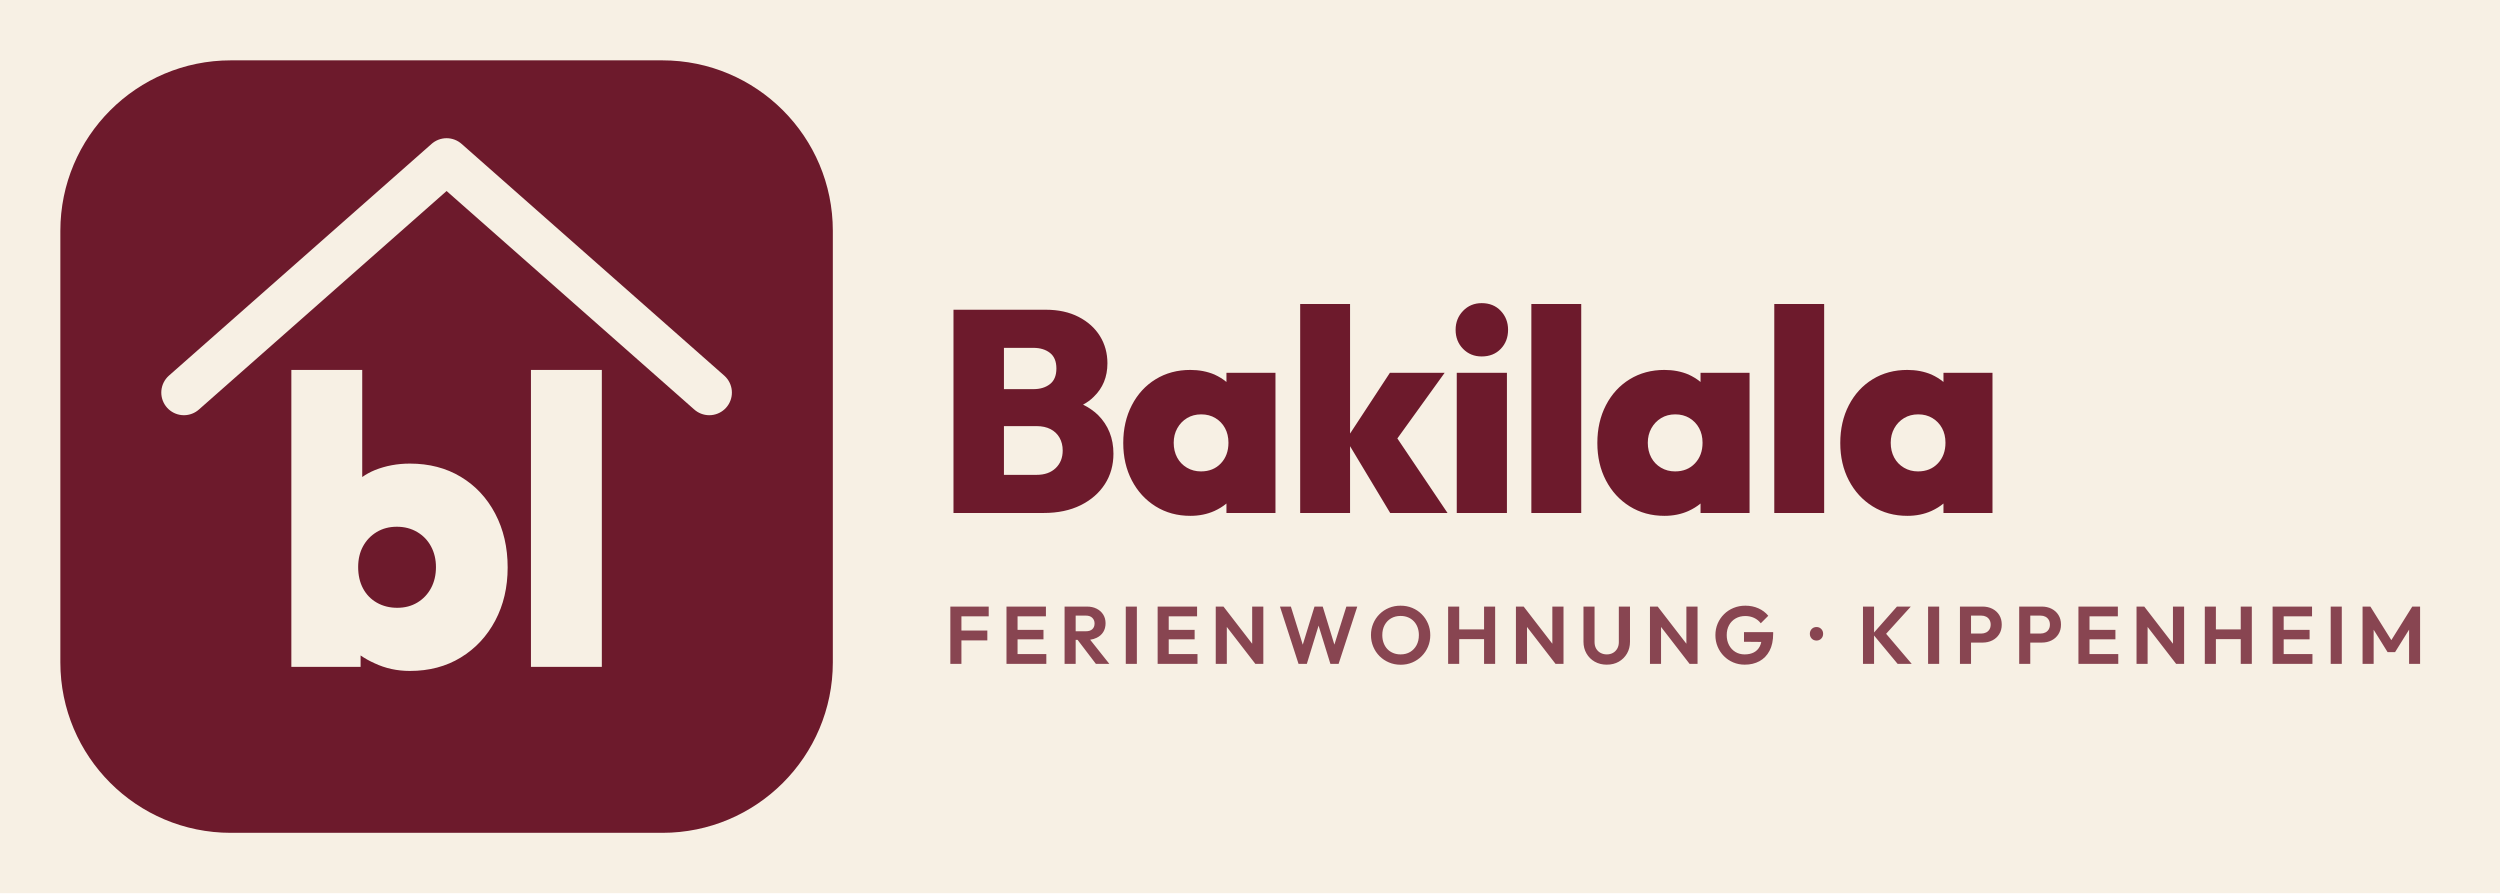
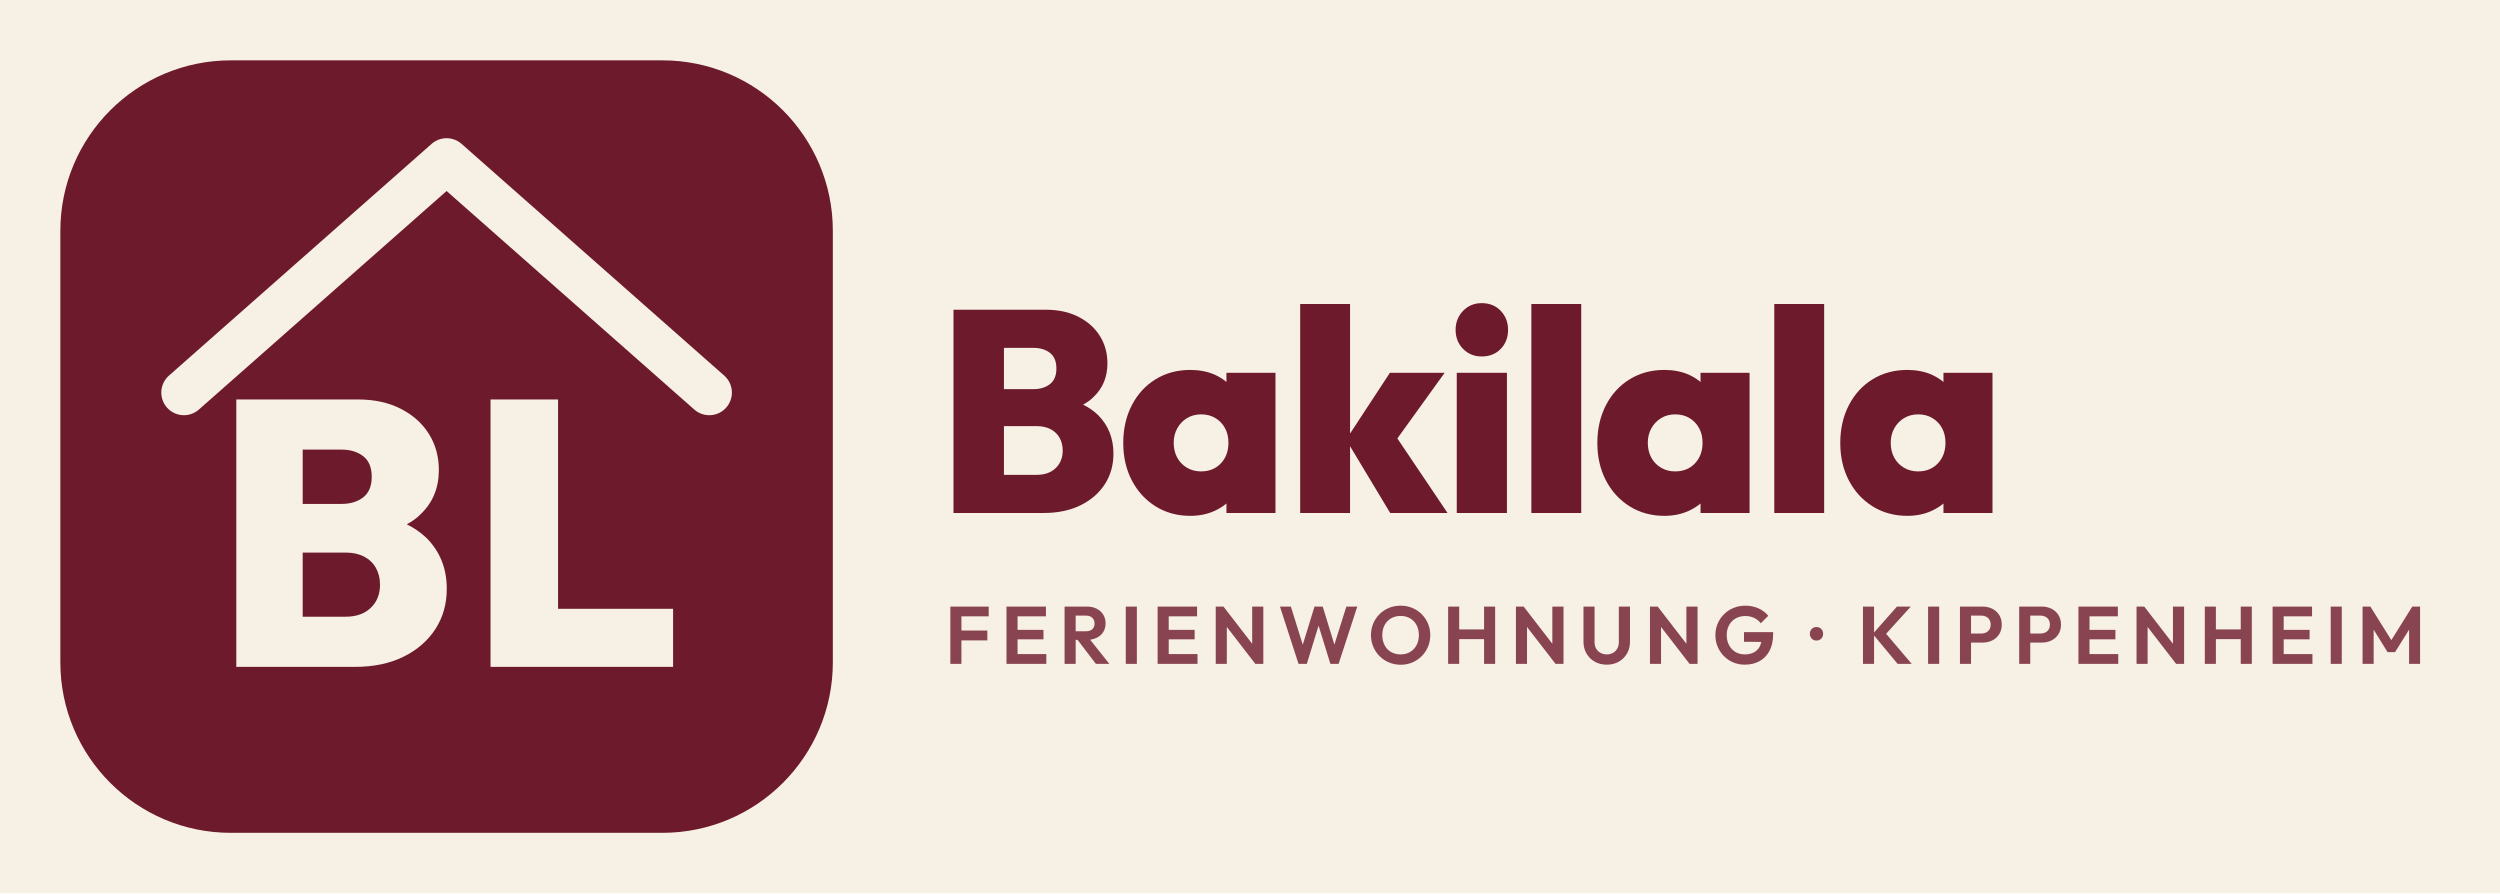
<svg xmlns="http://www.w3.org/2000/svg" viewBox="0 0 1657 592" width="1657" height="592">
  <rect width="1657" height="592" fill="#f7f0e4" />
  <g transform="translate(40 40)">
    <rect width="512" height="512" rx="113" fill="#6d1a2c" />
    <path d="M81.9 220.2 L256.0 66.6 L430.1 220.2" fill="none" stroke="#f7f0e4" stroke-width="30" stroke-linecap="round" stroke-linejoin="round" />
-     <path d="M231.675 404.7Q218.985 404.7 208.185 399.57Q203.325 397.41 199.005 394.44V402.0H153.105V205.17H200.085V276.18Q203.865 273.48 208.455 271.59Q219.255 267.27 231.675 267.27Q250.845 267.27 265.425 276.045Q280.005 284.82 288.24 300.48Q296.475 316.14 296.475 336.12Q296.475 355.83 288.24 371.355Q280.005 386.88 265.425 395.79Q250.845 404.7 231.675 404.7ZM223.305 362.85Q230.865 362.85 236.67 359.34Q242.475 355.83 245.715 349.755Q248.955 343.68 248.955 335.85Q248.955 328.29 245.715 322.215Q242.475 316.14 236.535 312.63Q230.595 309.12 223.035 309.12Q215.475 309.12 209.67 312.63Q203.865 316.14 200.625 322.08Q197.385 328.02 197.385 335.85Q197.385 343.95 200.625 350.025Q203.865 356.1 209.805 359.475Q215.745 362.85 223.305 362.85ZM311.915 402.0V205.17H358.895V402.0Z" fill="#f7f0e4" />
+     <path d="M116.625 402.0V224.75H197.125Q213.625 224.75 225.75 231.0Q237.875 237.25 244.375 247.75Q250.875 258.25 250.875 271.5Q250.875 289.25 238.875 300.75Q234.875 304.75 229.625 307.5Q237.125 311.25 242.625 316.5Q256.125 330.0 256.125 350.25Q256.125 365.25 248.625 376.875Q241.125 388.5 227.5 395.25Q213.875 402.0 195.375 402.0ZM160.625 326.25V368.75H189.125Q199.625 368.75 205.75 362.875Q211.875 357.0 211.875 347.5Q211.875 341.25 209.125 336.375Q206.375 331.5 201.25 328.875Q196.125 326.25 189.125 326.25ZM160.625 258.0V294.0H186.375Q195.125 294.0 200.75 289.625Q206.375 285.25 206.375 276.0Q206.375 266.75 200.75 262.375Q195.125 258.0 186.375 258.0ZM285.125 402.0V224.75H329.875V363.5H406.125V402.0Z" fill="#f7f0e4" />
  </g>
  <path d="M631.97 340.0V205.29H693.15Q705.69 205.29 714.905 210.04Q724.12 214.79 729.06 222.77Q734.0 230.75 734.0 240.82Q734.0 254.31 724.88 263.05Q721.84 266.09 717.85 268.18Q723.55 271.03 727.73 275.02Q737.99 285.28 737.99 300.67Q737.99 312.07 732.29 320.905Q726.59 329.74 716.235 334.87Q705.88 340.0 691.82 340.0ZM665.41 282.43V314.73H687.07Q695.05 314.73 699.705 310.265Q704.36 305.8 704.36 298.58Q704.36 293.83 702.27 290.125Q700.18 286.42 696.285 284.425Q692.39 282.43 687.07 282.43ZM665.41 230.56V257.92H684.98Q691.63 257.92 695.905 254.595Q700.18 251.27 700.18 244.24Q700.18 237.21 695.905 233.885Q691.63 230.56 684.98 230.56ZM788.95 341.9Q776.03 341.9 765.96 335.63Q755.89 329.36 750.19 318.435Q744.49 307.51 744.49 293.64Q744.49 279.58 750.19 268.56Q755.89 257.54 765.96 251.365Q776.03 245.19 788.95 245.19Q797.69 245.19 804.91 248.23Q809.47 250.32 812.89 253.17V247.09H845.38V340.0H812.89V333.73Q809.47 336.58 804.91 338.67Q797.69 341.9 788.95 341.9ZM795.98 312.45Q804.15 312.45 809.185 307.13Q814.22 301.81 814.22 293.45Q814.22 287.94 811.94 283.76Q809.66 279.58 805.575 277.11Q801.49 274.64 796.17 274.64Q790.85 274.64 786.765 277.11Q782.68 279.58 780.305 283.855Q777.93 288.13 777.93 293.45Q777.93 298.96 780.21 303.235Q782.49 307.51 786.67 309.98Q790.85 312.45 795.98 312.45ZM921.42 340.0 894.82 295.73V340.0H861.76V201.49H894.82V287.37L921.23 247.09H957.52L926.17 290.6L959.42 340.0ZM965.54 340.0V247.09H998.79V340.0ZM982.07 236.26Q974.66 236.26 969.72 231.225Q964.78 226.19 964.78 218.59Q964.78 211.18 969.72 206.05Q974.66 200.92 982.07 200.92Q989.86 200.92 994.705 206.05Q999.55 211.18 999.55 218.59Q999.55 226.19 994.705 231.225Q989.86 236.26 982.07 236.26ZM1014.98 340.0V201.49H1048.04V340.0ZM1103.18 341.9Q1090.26 341.9 1080.19 335.63Q1070.12 329.36 1064.42 318.435Q1058.72 307.51 1058.72 293.64Q1058.72 279.58 1064.42 268.56Q1070.12 257.54 1080.19 251.365Q1090.26 245.19 1103.18 245.19Q1111.92 245.19 1119.14 248.23Q1123.7 250.32 1127.12 253.17V247.09H1159.61V340.0H1127.12V333.73Q1123.7 336.58 1119.14 338.67Q1111.92 341.9 1103.18 341.9ZM1110.21 312.45Q1118.38 312.45 1123.415 307.13Q1128.45 301.81 1128.45 293.45Q1128.45 287.94 1126.17 283.76Q1123.89 279.58 1119.805 277.11Q1115.72 274.64 1110.4 274.64Q1105.08 274.64 1100.995 277.11Q1096.91 279.58 1094.535 283.855Q1092.16 288.13 1092.16 293.45Q1092.16 298.96 1094.44 303.235Q1096.72 307.51 1100.9 309.98Q1105.08 312.45 1110.21 312.45ZM1175.99 340.0V201.49H1209.05V340.0ZM1264.19 341.9Q1251.27 341.9 1241.2 335.63Q1231.13 329.36 1225.43 318.435Q1219.73 307.51 1219.73 293.64Q1219.73 279.58 1225.43 268.56Q1231.13 257.54 1241.2 251.365Q1251.27 245.19 1264.19 245.19Q1272.93 245.19 1280.15 248.23Q1284.71 250.32 1288.13 253.17V247.09H1320.62V340.0H1288.13V333.73Q1284.71 336.58 1280.15 338.67Q1272.93 341.9 1264.19 341.9ZM1271.22 312.45Q1279.39 312.45 1284.425 307.13Q1289.46 301.81 1289.46 293.45Q1289.46 287.94 1287.18 283.76Q1284.9 279.58 1280.815 277.11Q1276.73 274.64 1271.41 274.64Q1266.09 274.64 1262.005 277.11Q1257.92 279.58 1255.545 283.855Q1253.17 288.13 1253.17 293.45Q1253.17 298.96 1255.45 303.235Q1257.73 307.51 1261.91 309.98Q1266.09 312.45 1271.22 312.45Z" fill="#6d1a2c" />
  <path d="M629.888 440.0V402.038H655.322V408.518H637.232V417.914H654.404V424.448H637.232V440.0ZM667.1 440.0V402.038H693.236V408.518H674.444V417.482H691.616V423.746H674.444V433.52H693.506V440.0ZM705.608 440.0V402.038H720.458Q724.13 402.038 726.911 403.469Q729.692 404.9 731.231 407.384Q732.77 409.868 732.77 413.108Q732.77 416.456 731.231 418.913Q729.692 421.37 726.884 422.72Q724.94 423.692 722.564 424.016L735.254 440.0H726.344L714.248 424.124H712.952V440.0ZM712.952 408.032V418.4H719.81Q722.51 418.4 723.995 417.023Q725.48 415.646 725.48 413.216Q725.48 411.002 723.995 409.517Q722.51 408.032 719.81 408.032ZM746.168 440.0V402.038H753.512V440.0ZM767.288 440.0V402.038H793.424V408.518H774.632V417.482H791.804V423.746H774.632V433.52H793.694V440.0ZM805.796 440.0V402.038H810.926L829.934 426.662V402.038H837.332V440.0H832.04L813.14 415.538V440.0ZM860.666 440.0 848.354 402.038H855.59L863.474 427.31L871.25 402.038H876.704L884.426 427.256L892.364 402.038H899.6L887.234 440.0H881.78L873.95 414.674L866.174 440.0ZM928.388 440.594Q924.23 440.594 920.639 439.082Q917.048 437.57 914.375 434.897Q911.702 432.224 910.19 428.633Q908.678 425.042 908.678 420.938Q908.678 416.834 910.163 413.297Q911.648 409.76 914.321 407.087Q916.994 404.414 920.558 402.929Q924.122 401.444 928.28 401.444Q932.492 401.444 936.056 402.929Q939.62 404.414 942.293 407.087Q944.966 409.76 946.478 413.324Q947.99 416.888 947.99 420.992Q947.99 425.096 946.478 428.66Q944.966 432.224 942.293 434.897Q939.62 437.57 936.083 439.082Q932.546 440.594 928.388 440.594ZM928.28 433.736Q931.952 433.736 934.652 432.116Q937.352 430.496 938.891 427.634Q940.43 424.772 940.43 420.938Q940.43 418.13 939.566 415.808Q938.702 413.486 937.082 411.785Q935.462 410.084 933.248 409.166Q931.034 408.248 928.28 408.248Q924.716 408.248 921.989 409.841Q919.262 411.434 917.723 414.296Q916.184 417.158 916.184 420.938Q916.184 423.8 917.075 426.176Q917.966 428.552 919.559 430.226Q921.152 431.9 923.393 432.818Q925.634 433.736 928.28 433.736ZM959.822 440.0V402.038H967.166V417.158H983.636V402.038H990.98V440.0H983.636V423.638H967.166V440.0ZM1004.756 440.0V402.038H1009.886L1028.894 426.662V402.038H1036.292V440.0H1031.0L1012.1 415.538V440.0ZM1064.972 440.54Q1060.49 440.54 1057.007 438.569Q1053.524 436.598 1051.526 433.142Q1049.528 429.686 1049.528 425.312V402.038H1056.872V425.528Q1056.872 428.066 1057.925 429.902Q1058.978 431.738 1060.841 432.737Q1062.704 433.736 1064.972 433.736Q1067.294 433.736 1069.076 432.737Q1070.858 431.738 1071.911 429.902Q1072.964 428.066 1072.964 425.582V402.038H1080.362V425.366Q1080.362 429.74 1078.364 433.169Q1076.366 436.598 1072.937 438.569Q1069.508 440.54 1064.972 440.54ZM1093.598 440.0V402.038H1098.728L1117.736 426.662V402.038H1125.134V440.0H1119.842L1100.942 415.538V440.0ZM1156.406 440.54Q1152.356 440.54 1148.819 439.055Q1145.282 437.57 1142.609 434.87Q1139.936 432.17 1138.451 428.633Q1136.966 425.096 1136.966 420.992Q1136.966 416.834 1138.478 413.297Q1139.99 409.76 1142.69 407.087Q1145.39 404.414 1149.008 402.929Q1152.626 401.444 1156.838 401.444Q1161.536 401.444 1165.478 403.199Q1169.42 404.954 1172.012 408.14L1167.044 413.108Q1165.262 410.786 1162.616 409.544Q1159.97 408.302 1156.784 408.302Q1153.166 408.302 1150.385 409.895Q1147.604 411.488 1146.038 414.323Q1144.472 417.158 1144.472 420.938Q1144.472 424.718 1146.011 427.607Q1147.55 430.496 1150.223 432.116Q1152.896 433.736 1156.352 433.736Q1159.916 433.736 1162.454 432.413Q1164.992 431.09 1166.342 428.498Q1167.044 427.148 1167.368 425.474L1155.92 425.366V418.994H1175.252V420.02Q1175.252 426.824 1172.822 431.387Q1170.392 435.95 1166.153 438.245Q1161.914 440.54 1156.406 440.54ZM1203.992 424.556Q1202.048 424.556 1200.806 423.26Q1199.564 421.964 1199.564 420.074Q1199.564 418.184 1200.806 416.888Q1202.048 415.592 1203.992 415.592Q1205.882 415.592 1207.124 416.888Q1208.366 418.184 1208.366 420.074Q1208.366 421.964 1207.124 423.26Q1205.882 424.556 1203.992 424.556ZM1257.734 440.0 1242.128 421.208V440.0H1234.784V402.038H1242.128V419.21L1257.302 402.038H1266.482L1250.12 420.074L1267.076 440.0ZM1277.936 440.0V402.038H1285.28V440.0ZM1299.056 440.0V402.038H1314.014Q1317.632 402.038 1320.521 403.496Q1323.41 404.954 1325.084 407.627Q1326.758 410.3 1326.758 413.972Q1326.758 417.644 1325.084 420.317Q1323.41 422.99 1320.521 424.448Q1317.632 425.906 1314.014 425.906H1306.4V440.0ZM1306.4 408.032V419.912H1313.258Q1314.986 419.912 1316.39 419.21Q1317.794 418.508 1318.604 417.185Q1319.414 415.862 1319.414 413.972Q1319.414 412.136 1318.604 410.786Q1317.794 409.436 1316.39 408.734Q1314.986 408.032 1313.258 408.032ZM1338.32 440.0V402.038H1353.278Q1356.896 402.038 1359.785 403.496Q1362.674 404.954 1364.348 407.627Q1366.022 410.3 1366.022 413.972Q1366.022 417.644 1364.348 420.317Q1362.674 422.99 1359.785 424.448Q1356.896 425.906 1353.278 425.906H1345.664V440.0ZM1345.664 408.032V419.912H1352.522Q1354.25 419.912 1355.654 419.21Q1357.058 418.508 1357.868 417.185Q1358.678 415.862 1358.678 413.972Q1358.678 412.136 1357.868 410.786Q1357.058 409.436 1355.654 408.734Q1354.25 408.032 1352.522 408.032ZM1377.584 440.0V402.038H1403.72V408.518H1384.928V417.482H1402.1V423.746H1384.928V433.52H1403.99V440.0ZM1416.092 440.0V402.038H1421.222L1440.23 426.662V402.038H1447.628V440.0H1442.336L1423.436 415.538V440.0ZM1461.35 440.0V402.038H1468.694V417.158H1485.164V402.038H1492.508V440.0H1485.164V423.638H1468.694V440.0ZM1506.284 440.0V402.038H1532.42V408.518H1513.628V417.482H1530.8V423.746H1513.628V433.52H1532.69V440.0ZM1544.792 440.0V402.038H1552.136V440.0ZM1565.912 440.0V402.038H1571.096L1584.974 424.286L1598.852 402.038H1604.036V440.0H1596.746V417.32L1587.458 432.224H1582.49L1573.256 417.374V440.0Z" fill="#6d1a2c" opacity=".8" />
</svg>
